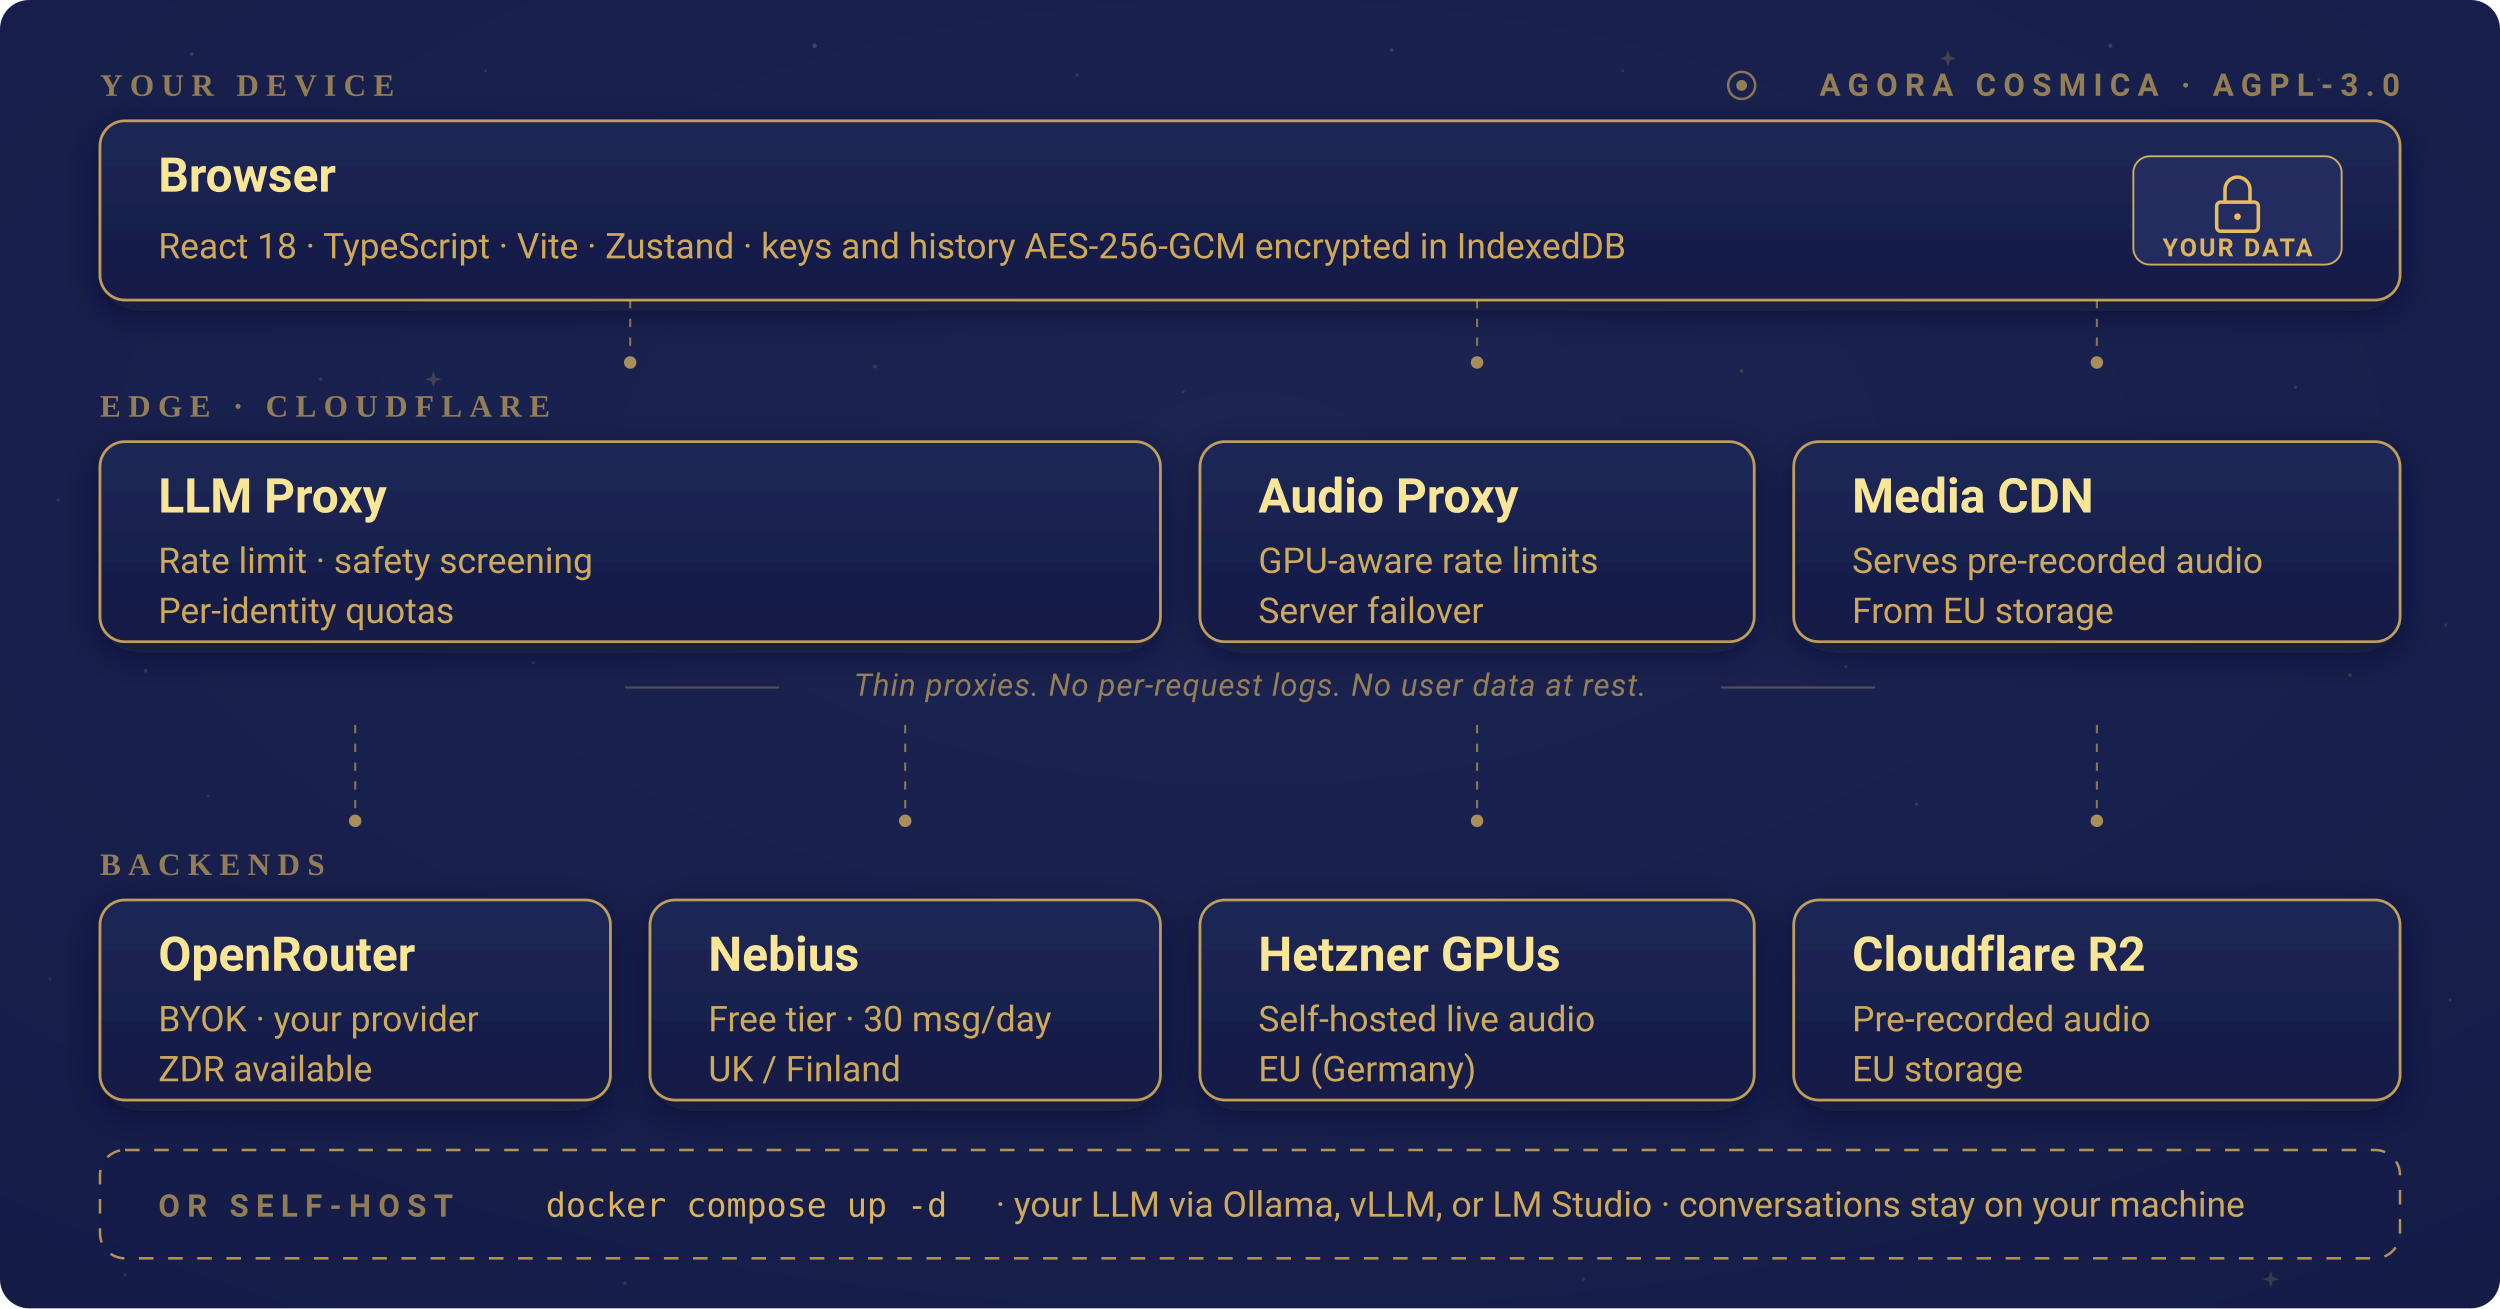
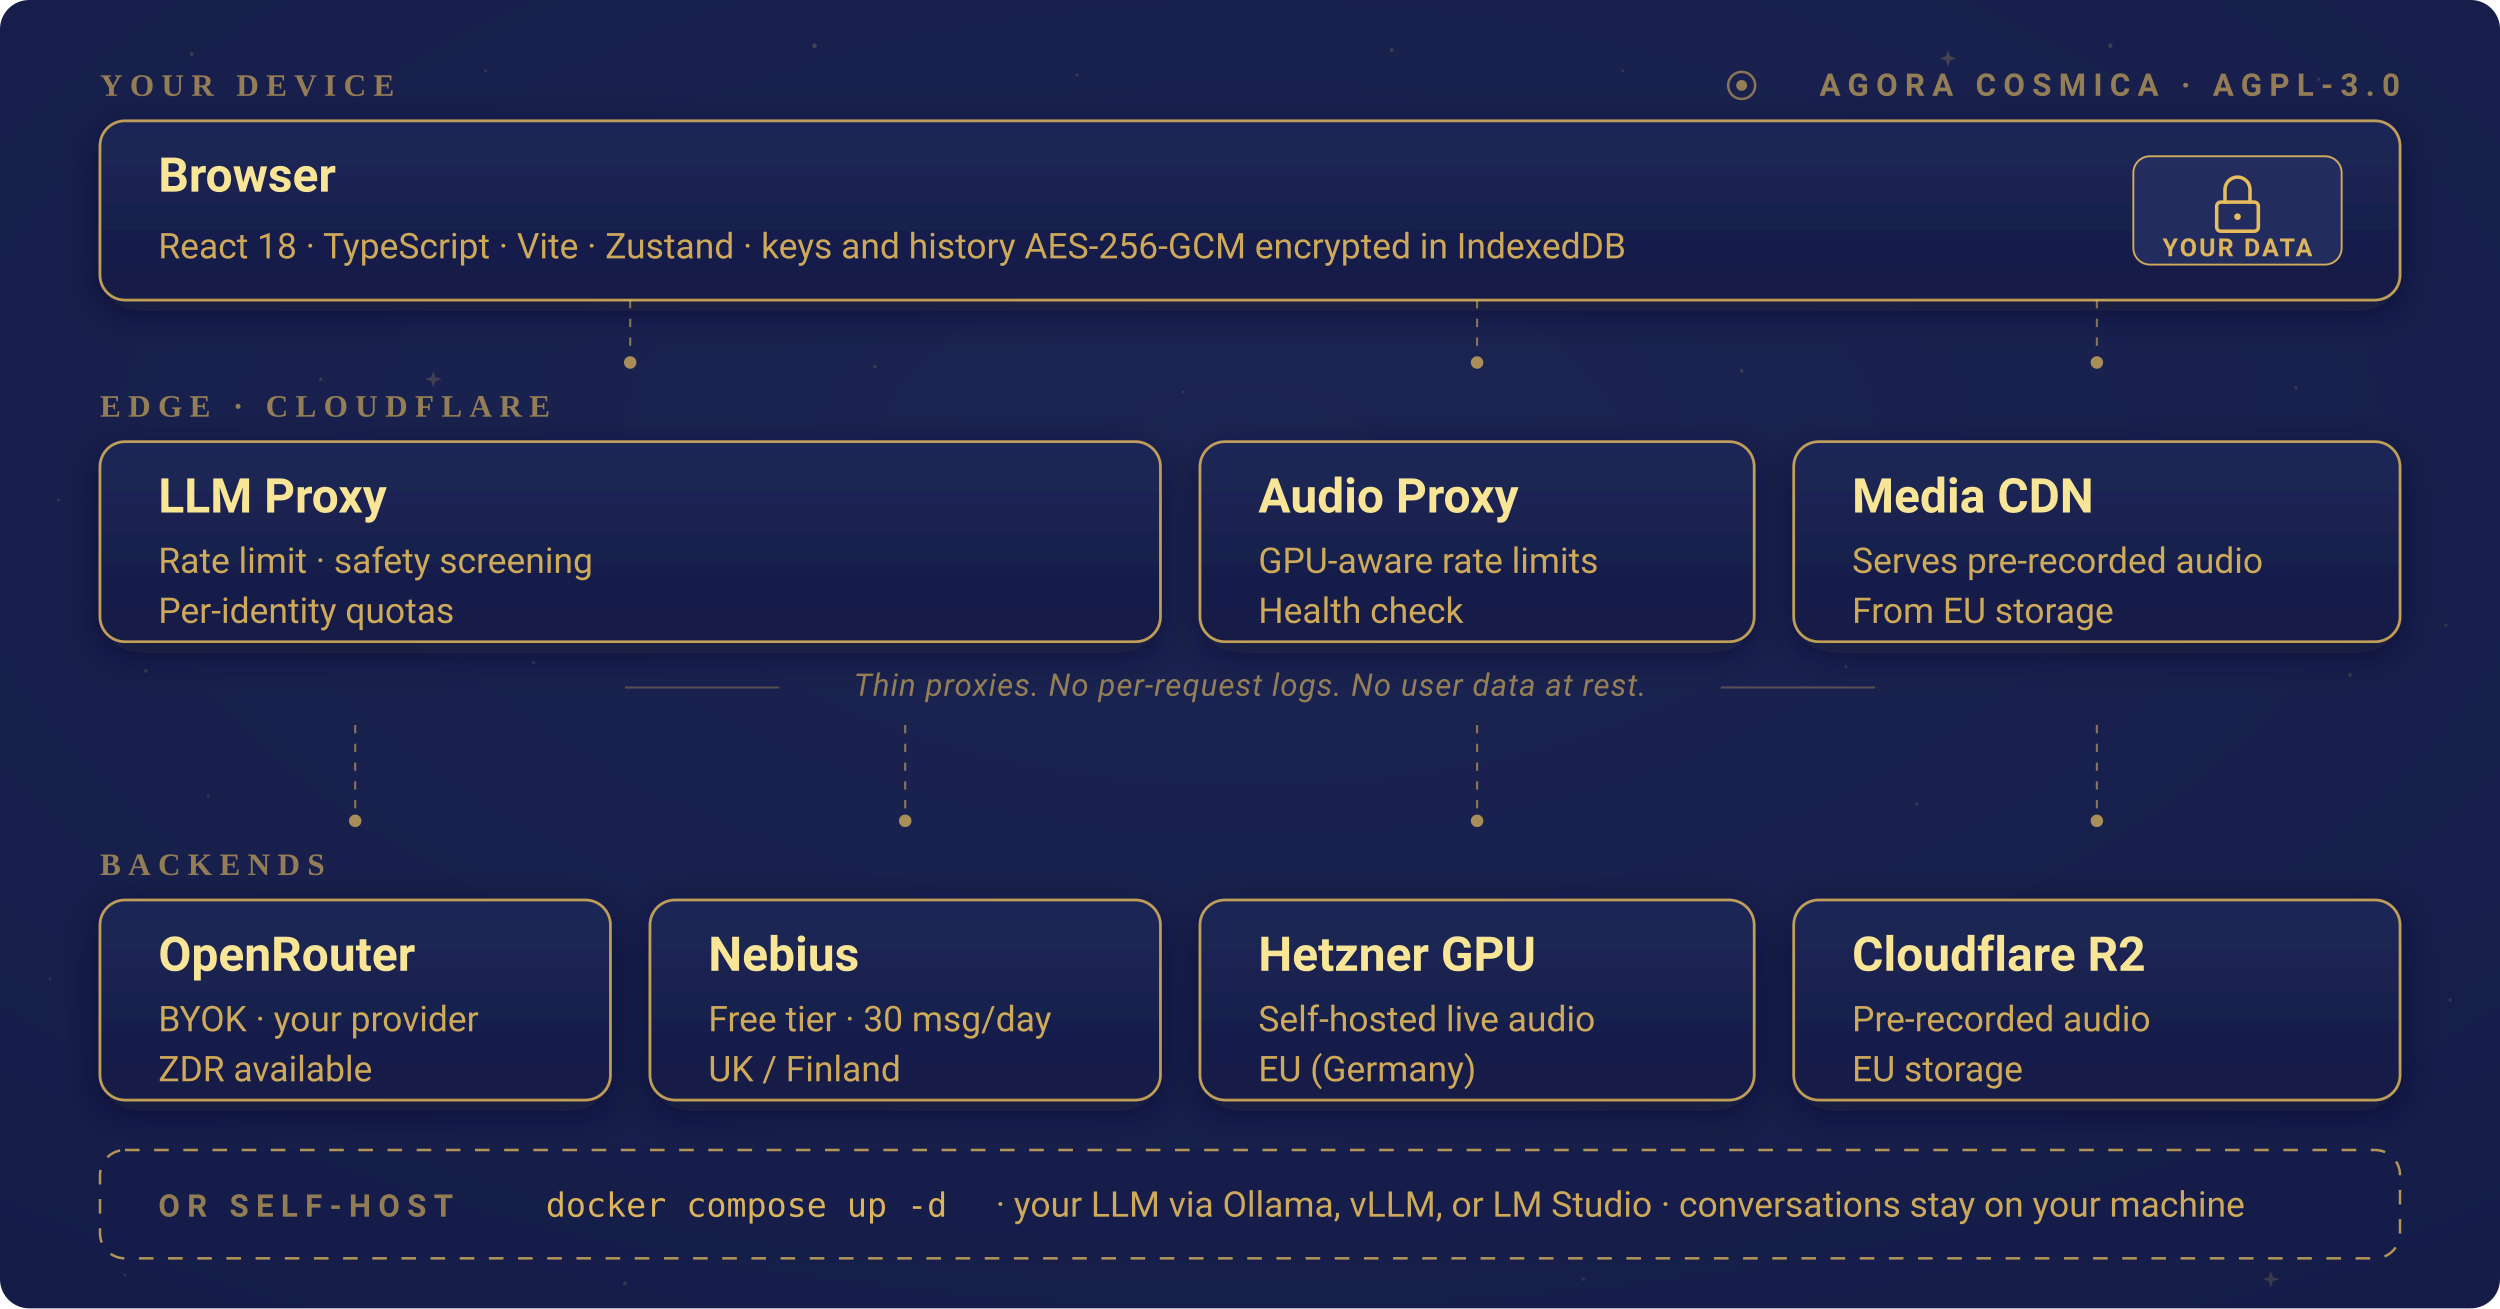
- <svg xmlns="http://www.w3.org/2000/svg" viewBox="0 0 1200 628" preserveAspectRatio="xMidYMid meet" role="img" aria-label="Agora Cosmica architecture diagram. Three tiers: your browser holds all user data and the encrypted BYOK key. Two Cloudflare Workers act as thin proxies with no user data and no per-request logs, next to the media CDN that serves pre-recorded audio. Backends include Nebius in the United Kingdom and Finland for the free tier, OpenRouter for BYOK inference with ZDR providers available, Hetzner GPUs in Germany for self-hosted live audio, and Cloudflare R2 in EU storage for pre-recorded media. A fourth self-host row shows the same app running from docker compose with a local LLM via Ollama, vLLM, or LM Studio, so conversations stay on your machine.">
+ <svg xmlns="http://www.w3.org/2000/svg" viewBox="0 0 1200 628" preserveAspectRatio="xMidYMid meet" role="img" aria-label="Agora Cosmica architecture diagram. Three tiers: your browser holds all user data and the encrypted BYOK key. Two Cloudflare Workers act as thin proxies with no user data and no per-request logs, next to the media CDN that serves pre-recorded audio. Backends include Nebius in the United Kingdom and Finland for the free tier, OpenRouter for BYOK inference with ZDR providers available, Hetzner GPU in Germany for self-hosted live audio, and Cloudflare R2 in EU storage for pre-recorded media. A fourth self-host row shows the same app running from docker compose with a local LLM via Ollama, vLLM, or LM Studio, so conversations stay on your machine.">
  <defs>
    <radialGradient id="bg" cx="50%" cy="35%" r="80%">
      <stop offset="0%" stop-color="#1c2452" />
      <stop offset="100%" stop-color="#151c48" />
    </radialGradient>
    <linearGradient id="panel" x1="0" y1="0" x2="0" y2="1">
      <stop offset="0%" stop-color="#1f2857" />
      <stop offset="100%" stop-color="#131a44" />
    </linearGradient>
    <filter id="lift" x="-15%" y="-25%" width="130%" height="160%">
      <feDropShadow dx="0" dy="5" stdDeviation="9" flood-color="#080d2c" flood-opacity="0.55" />
    </filter>
    <style>
      .label { font-family: ui-sans-serif, system-ui, -apple-system, "Segoe UI", Roboto, "Helvetica Neue", Arial, sans-serif; fill: #e6bc5c; }
      .mono { font-family: ui-monospace, "SF Mono", SFMono-Regular, Menlo, Consolas, monospace; }
      .tier-label { font-size: 15px; letter-spacing: 3.5px; fill: #e6bc5c; opacity: 0.6; font-weight: 600; }
      .box-title { font-size: 23px; font-weight: 600; fill: #f8e696; }
      .box-sub { font-size: 17px; fill: #e6bc5c; opacity: 0.88; }
      .note { font-size: 15px; fill: #e6bc5c; opacity: 0.6; letter-spacing: 0.5px; font-style: italic; }
      .badge-text { font-size: 12px; fill: #e6bc5c; opacity: 0.95; letter-spacing: 1px; font-weight: 600; }
      .panel-box { fill: url(#panel); stroke: #e6bc5c; stroke-width: 1.3; stroke-opacity: 0.8; }
      .flow { stroke: #e6bc5c; stroke-width: 1; opacity: 0.55; stroke-dasharray: 4 5; }
      .flow-dot { fill: #e6bc5c; opacity: 0.7; }
      .star { fill: #e6bc5c; }
      .rule { stroke: #e6bc5c; stroke-width: 1; opacity: 0.3; }
    </style>
  </defs>
  <rect width="1200" height="628" fill="url(#bg)" rx="14" />
  <g>
    <circle class="star" cx="92" cy="26" r="0.9" opacity="0.20" />
    <circle class="star" cx="233" cy="34" r="0.7" opacity="0.16" />
    <circle class="star" cx="391" cy="22" r="1.1" opacity="0.22" />
    <circle class="star" cx="517" cy="36" r="0.8" opacity="0.15" />
    <circle class="star" cx="668" cy="24" r="0.9" opacity="0.20" />
    <circle class="star" cx="779" cy="34" r="0.7" opacity="0.14" />
    <circle class="star" cx="1013" cy="22" r="1.0" opacity="0.20" />
    <circle class="star" cx="1113" cy="38" r="0.8" opacity="0.16" />
    <circle class="star" cx="154" cy="182" r="0.8" opacity="0.18" />
    <circle class="star" cx="420" cy="176" r="0.9" opacity="0.16" />
    <circle class="star" cx="568" cy="188" r="0.7" opacity="0.14" />
    <circle class="star" cx="836" cy="178" r="0.9" opacity="0.18" />
    <circle class="star" cx="1102" cy="186" r="0.8" opacity="0.15" />
    <circle class="star" cx="70" cy="322" r="0.9" opacity="0.18" />
    <circle class="star" cx="256" cy="318" r="0.8" opacity="0.15" />
    <circle class="star" cx="886" cy="320" r="0.8" opacity="0.16" />
    <circle class="star" cx="1128" cy="324" r="0.9" opacity="0.18" />
    <circle class="star" cx="100" cy="382" r="0.7" opacity="0.14" />
    <circle class="star" cx="920" cy="386" r="0.8" opacity="0.15" />
    <circle class="star" cx="28" cy="240" r="0.8" opacity="0.14" />
    <circle class="star" cx="24" cy="470" r="0.7" opacity="0.13" />
    <circle class="star" cx="1174" cy="300" r="0.8" opacity="0.15" />
    <circle class="star" cx="1176" cy="480" r="0.8" opacity="0.15" />
    <circle class="star" cx="300" cy="616" r="0.9" opacity="0.16" />
    <circle class="star" cx="760" cy="614" r="0.8" opacity="0.14" />
    <circle class="star" cx="60" cy="612" r="0.7" opacity="0.13" />
    <path class="star" opacity="0.22" d="M 935 24 L 936 27 L 939 28 L 936 29 L 935 32 L 934 29 L 931 28 L 934 27 Z" />
    <path class="star" opacity="0.20" d="M 208 178 L 209 181 L 212 182 L 209 183 L 208 186 L 207 183 L 204 182 L 207 181 Z" />
    <path class="star" opacity="0.18" d="M 1090 610 L 1091 613 L 1094 614 L 1091 615 L 1090 618 L 1089 615 L 1086 614 L 1089 613 Z" />
  </g>
  <g>
    <circle cx="836" cy="41" r="6.5" fill="none" stroke="#e6bc5c" stroke-width="1.2" opacity="0.55" />
    <circle cx="836" cy="41" r="2.6" fill="#e6bc5c" opacity="0.6" />
    <text x="1152" y="46" class="label tier-label" text-anchor="end">AGORA COSMICA · AGPL-3.0</text>
  </g>
  <text x="48" y="46" class="tier-label">YOUR DEVICE</text>
  <g>
    <rect x="48" y="58" width="1104" height="86" rx="12" class="panel-box" stroke-width="1.5" stroke-opacity="0.9" filter="url(#lift)" />
    <text x="76" y="92" class="label box-title">Browser</text>
    <text x="76" y="124" class="label box-sub">React 18 · TypeScript · Vite · Zustand · keys and history AES-256-GCM encrypted in IndexedDB</text>
    <g transform="translate(1024, 75)">
      <rect x="0" y="0" width="100" height="52" rx="8" fill="#252e60" stroke="#e6bc5c" stroke-width="0.9" opacity="0.9" />
      <path d="M 44 22 v -6 a 6 6 0 0 1 12 0 v 6" stroke="#e6bc5c" stroke-width="1.7" fill="none" stroke-linecap="round" />
      <rect x="40" y="22" width="20" height="14" rx="2" fill="none" stroke="#e6bc5c" stroke-width="1.7" />
      <circle cx="50" cy="29" r="1.6" fill="#e6bc5c" />
      <text x="50" y="48" class="label badge-text" text-anchor="middle">YOUR DATA</text>
    </g>
  </g>
  <line x1="302.5" y1="144" x2="302.5" y2="170" class="flow" />
  <circle cx="302.5" cy="174" r="3" class="flow-dot" />
  <line x1="709" y1="144" x2="709" y2="170" class="flow" />
  <circle cx="709" cy="174" r="3" class="flow-dot" />
  <line x1="1006.5" y1="144" x2="1006.5" y2="170" class="flow" />
  <circle cx="1006.5" cy="174" r="3" class="flow-dot" />
  <text x="48" y="200" class="tier-label">EDGE · CLOUDFLARE</text>
  <g>
    <rect x="48" y="212" width="509" height="96" rx="12" class="panel-box" filter="url(#lift)" />
    <text x="76" y="246" class="label box-title">LLM Proxy</text>
    <text x="76" y="275" class="label box-sub">Rate limit · safety screening</text>
    <text x="76" y="299" class="label box-sub">Per-identity quotas</text>
    <rect x="576" y="212" width="266" height="96" rx="12" class="panel-box" filter="url(#lift)" />
    <text x="604" y="246" class="label box-title">Audio Proxy</text>
    <text x="604" y="275" class="label box-sub">GPU-aware rate limits</text>
-     <text x="604" y="299" class="label box-sub">Server failover</text>
+     <text x="604" y="299" class="label box-sub">Health check</text>
    <rect x="861" y="212" width="291" height="96" rx="12" class="panel-box" filter="url(#lift)" />
    <text x="889" y="246" class="label box-title">Media CDN</text>
    <text x="889" y="275" class="label box-sub">Serves pre-recorded audio</text>
    <text x="889" y="299" class="label box-sub">From EU storage</text>
  </g>
  <line x1="300" y1="330" x2="374" y2="330" class="rule" />
  <text x="600" y="334" class="label note" text-anchor="middle">Thin proxies. No per-request logs. No user data at rest.</text>
  <line x1="826" y1="330" x2="900" y2="330" class="rule" />
  <line x1="170.5" y1="348" x2="170.5" y2="390" class="flow" />
  <circle cx="170.5" cy="394" r="3" class="flow-dot" />
  <line x1="434.5" y1="348" x2="434.5" y2="390" class="flow" />
  <circle cx="434.5" cy="394" r="3" class="flow-dot" />
  <line x1="709" y1="348" x2="709" y2="390" class="flow" />
  <circle cx="709" cy="394" r="3" class="flow-dot" />
  <line x1="1006.5" y1="348" x2="1006.5" y2="390" class="flow" />
  <circle cx="1006.5" cy="394" r="3" class="flow-dot" />
  <text x="48" y="420" class="tier-label">BACKENDS</text>
  <g>
    <rect x="48" y="432" width="245" height="96" rx="12" class="panel-box" filter="url(#lift)" />
    <text x="76" y="466" class="label box-title">OpenRouter</text>
    <text x="76" y="495" class="label box-sub">BYOK · your provider</text>
    <text x="76" y="519" class="label box-sub">ZDR available</text>
    <rect x="312" y="432" width="245" height="96" rx="12" class="panel-box" filter="url(#lift)" />
    <text x="340" y="466" class="label box-title">Nebius</text>
    <text x="340" y="495" class="label box-sub">Free tier · 30 msg/day</text>
    <text x="340" y="519" class="label box-sub">UK / Finland</text>
    <rect x="576" y="432" width="266" height="96" rx="12" class="panel-box" filter="url(#lift)" />
-     <text x="604" y="466" class="label box-title">Hetzner GPUs</text>
+     <text x="604" y="466" class="label box-title">Hetzner GPU</text>
    <text x="604" y="495" class="label box-sub">Self-hosted live audio</text>
    <text x="604" y="519" class="label box-sub">EU (Germany)</text>
    <rect x="861" y="432" width="291" height="96" rx="12" class="panel-box" filter="url(#lift)" />
    <text x="889" y="466" class="label box-title">Cloudflare R2</text>
    <text x="889" y="495" class="label box-sub">Pre-recorded audio</text>
    <text x="889" y="519" class="label box-sub">EU storage</text>
  </g>
  <g>
    <rect x="48" y="552" width="1104" height="52" rx="12" fill="#151c48" fill-opacity="0.35" stroke="#e6bc5c" stroke-width="1.2" stroke-opacity="0.75" stroke-dasharray="7 7" />
    <text x="76" y="584" class="label tier-label" opacity="0.85">OR SELF-HOST</text>
    <text x="262" y="584" class="label mono" font-size="16" fill="#f8e696" opacity="0.95">docker compose up -d</text>
    <text x="478" y="584" class="label box-sub">· your LLM via Ollama, vLLM, or LM Studio · conversations stay on your machine</text>
  </g>
</svg>
